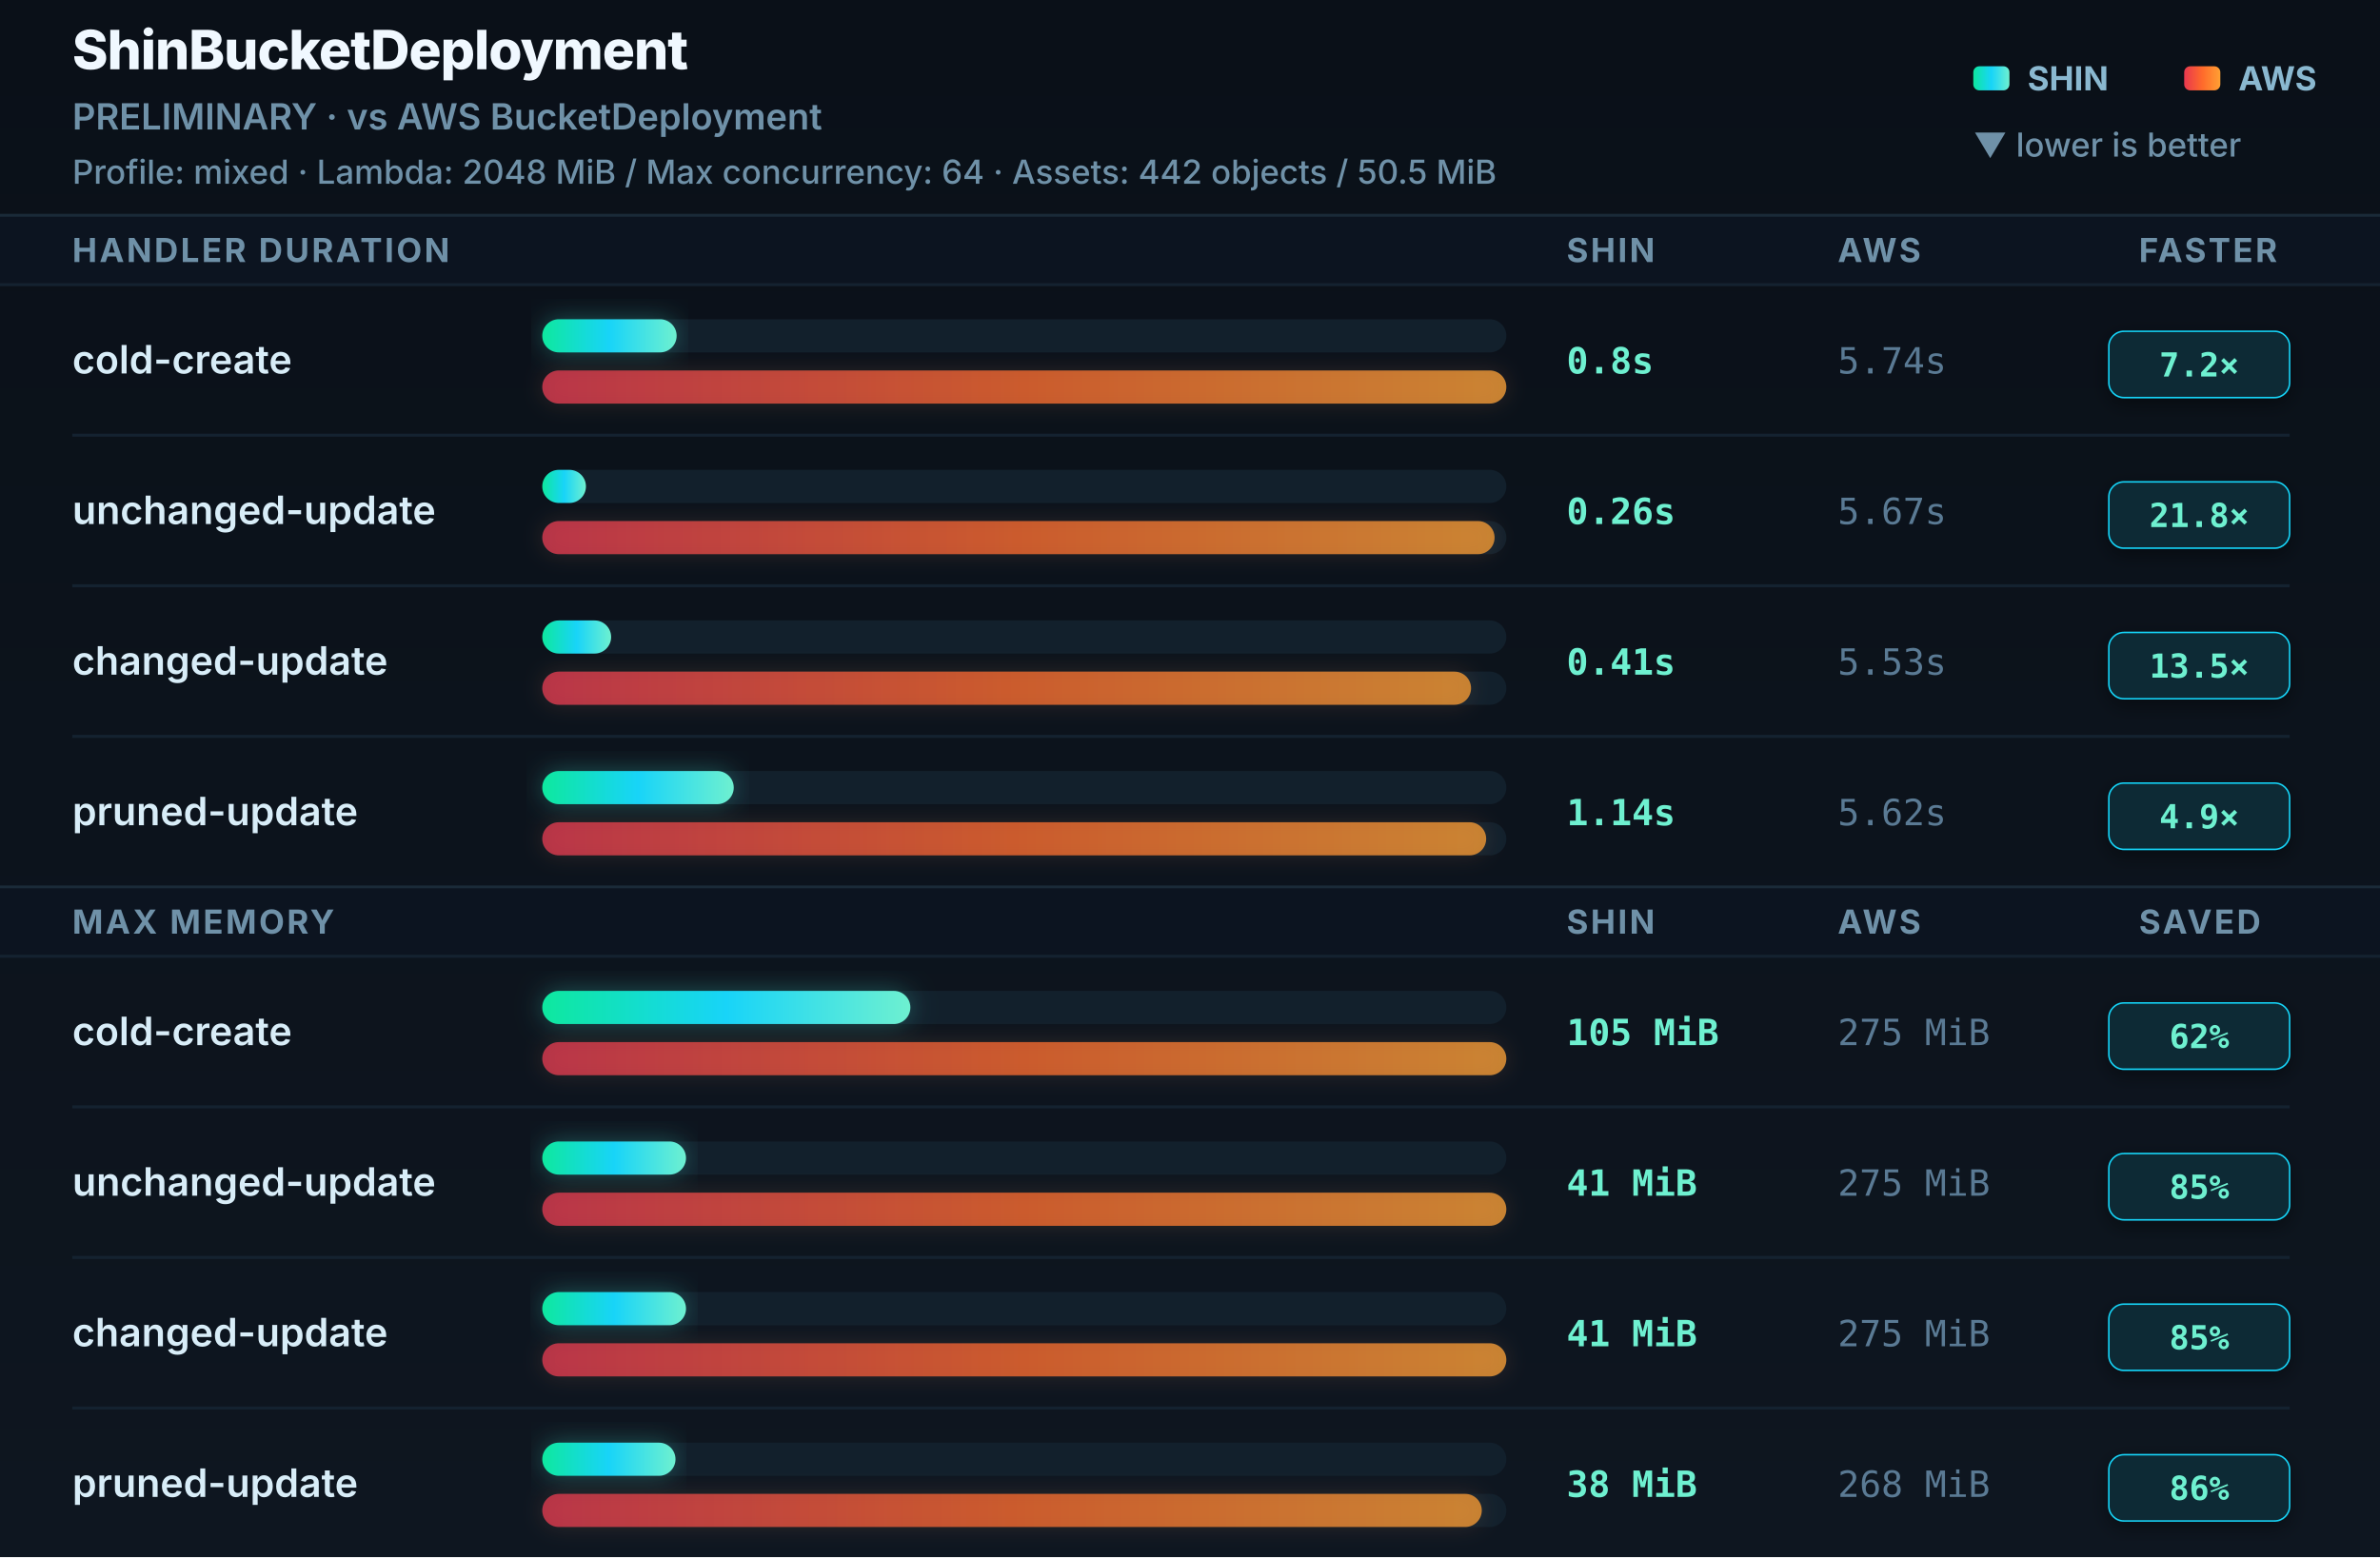
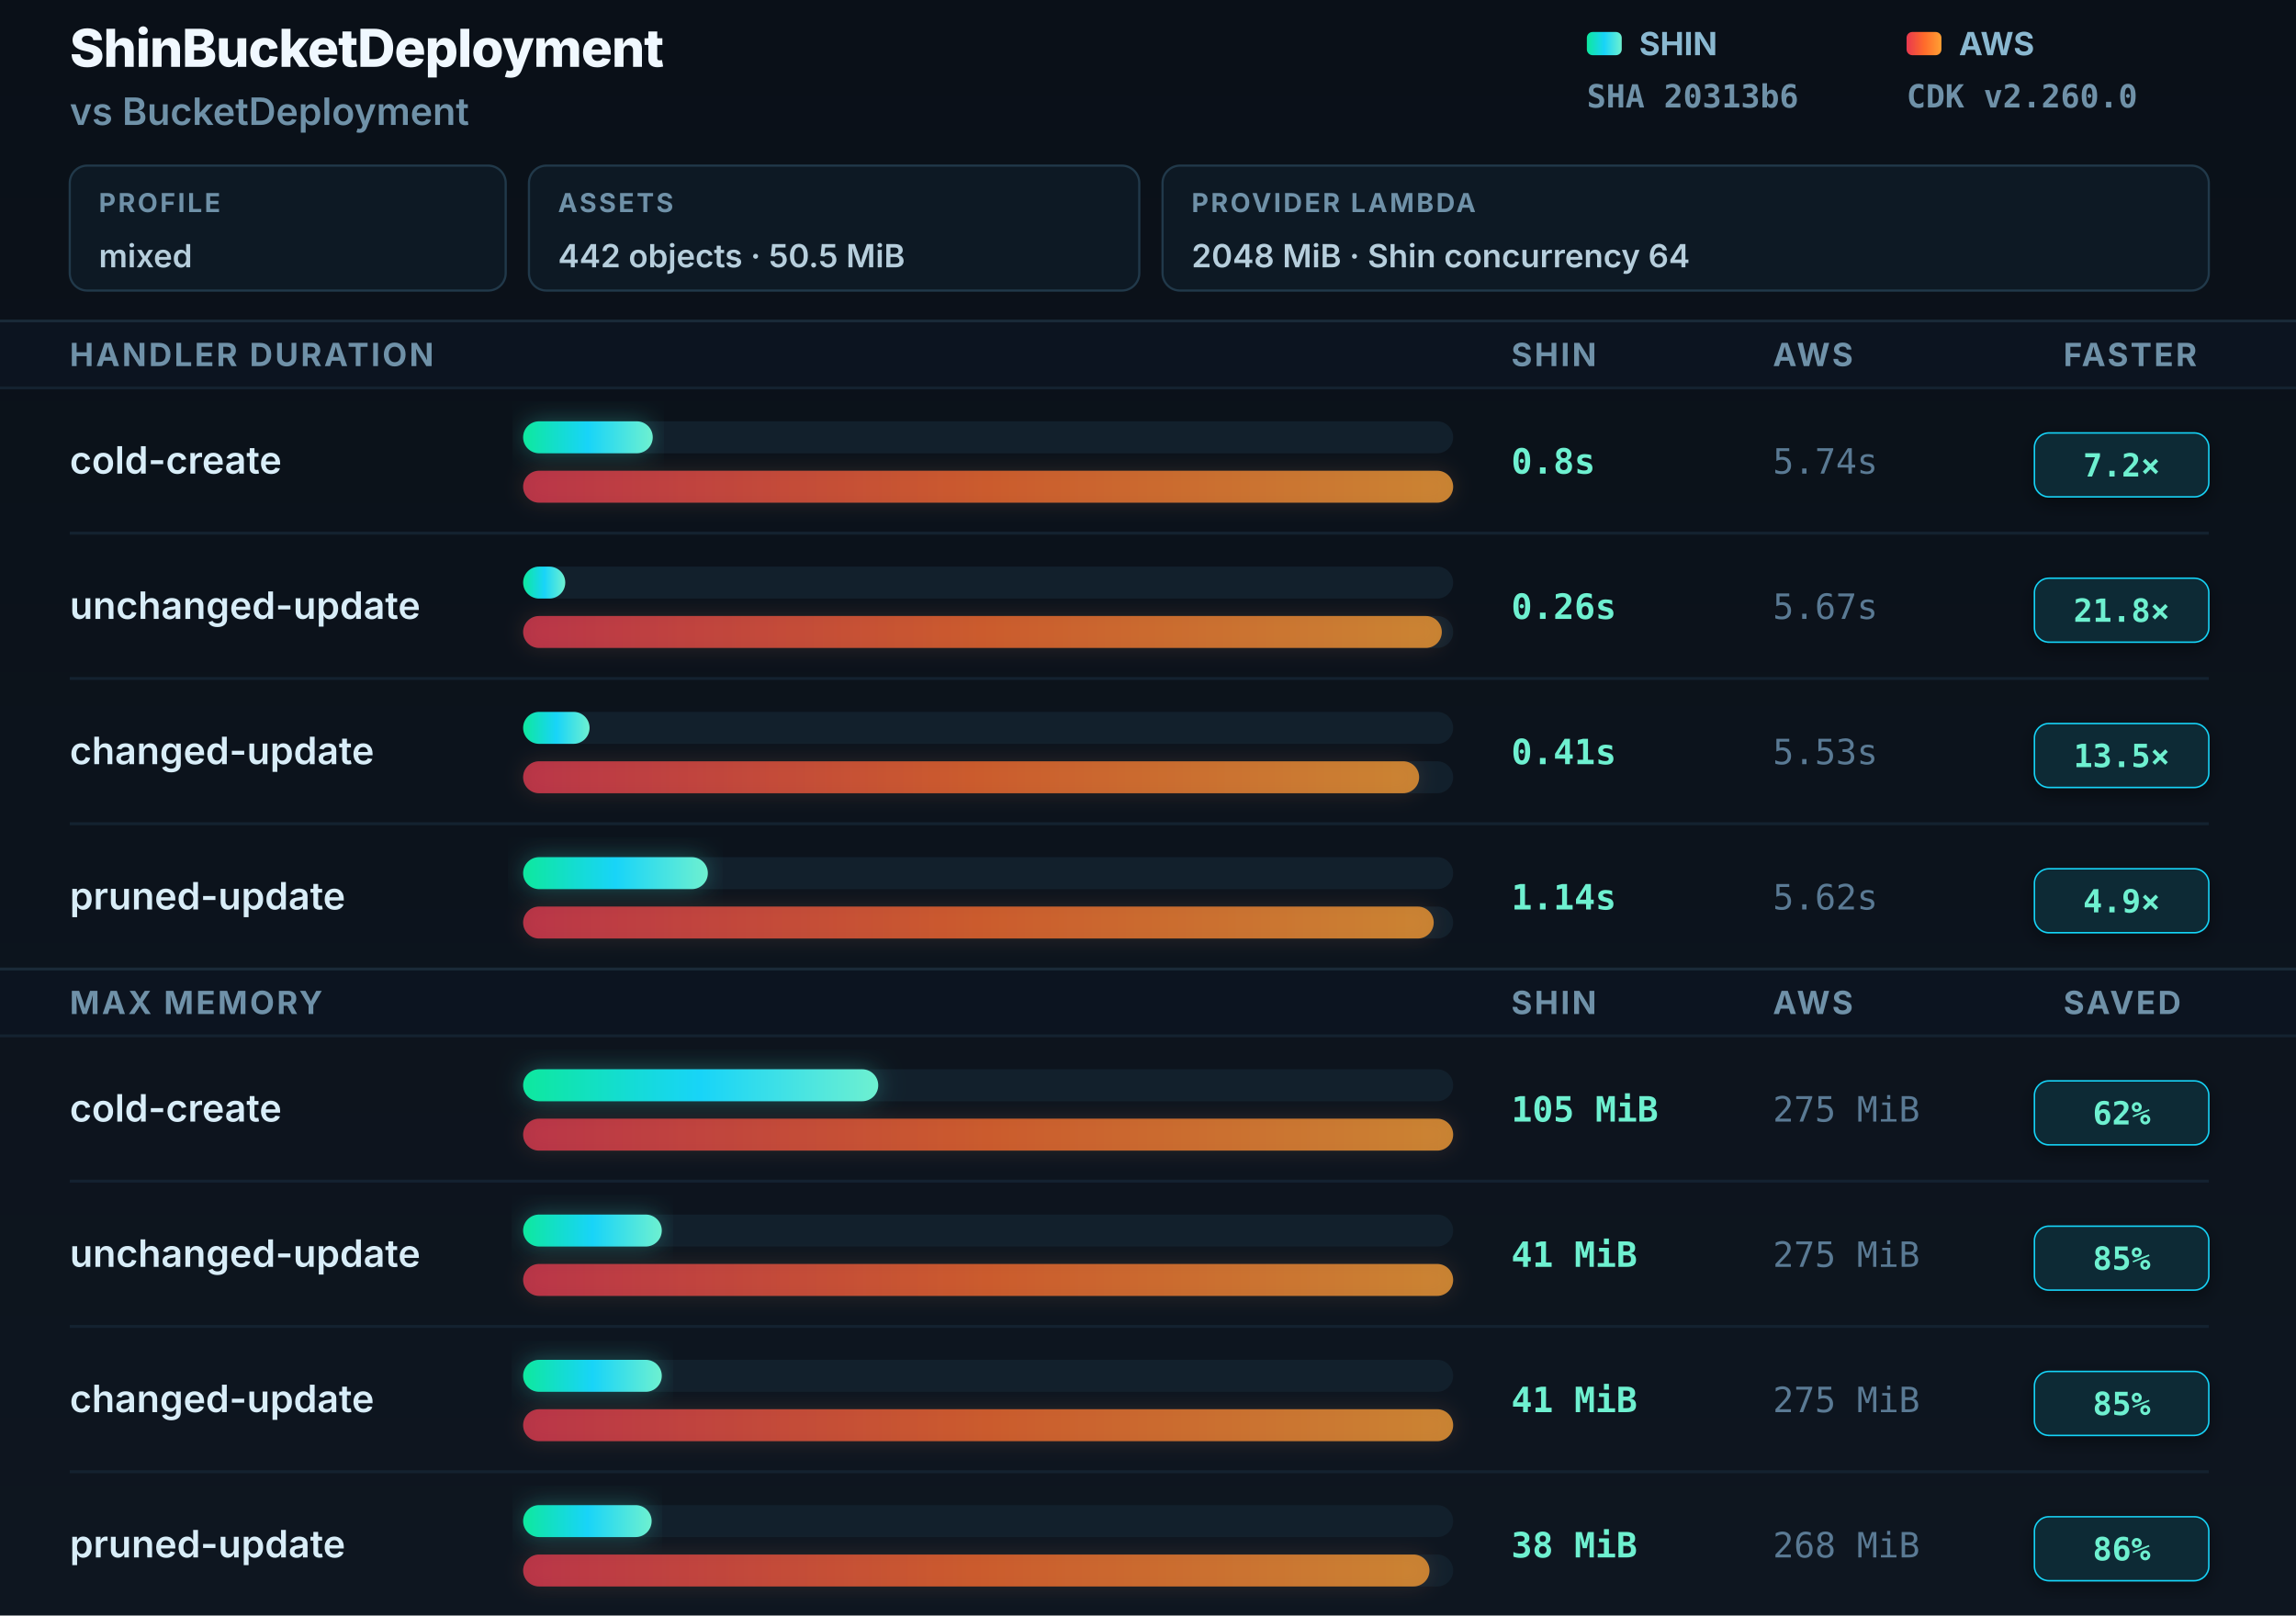
- <svg xmlns="http://www.w3.org/2000/svg" width="790" height="517" viewBox="0 0 790 517" role="img" aria-labelledby="title desc">
+ <svg xmlns="http://www.w3.org/2000/svg" width="790" height="556" viewBox="0 0 790 556" role="img" aria-labelledby="title desc">
  <defs>
    <linearGradient id="shin" x1="0" y1="0" x2="1" y2="0">
      <stop offset="0" stop-color="#0ee89e" />
      <stop offset="0.5" stop-color="#18d4f8" />
      <stop offset="1" stop-color="#6ef0d0" />
    </linearGradient>
    <linearGradient id="aws" x1="0" y1="0" x2="1" y2="0">
      <stop offset="0" stop-color="#e8384f" />
      <stop offset="0.5" stop-color="#ff6a2b" />
      <stop offset="1" stop-color="#ffa033" />
    </linearGradient>
    <linearGradient id="bgGrad" x1="0" y1="0" x2="0" y2="1">
      <stop offset="0" stop-color="#0a1018" />
      <stop offset="1" stop-color="#0e1620" />
    </linearGradient>
    <filter id="gS" x="-8%" y="-60%" width="116%" height="220%">
      <feGaussianBlur in="SourceGraphic" stdDeviation="4" />
      <feColorMatrix type="matrix" values="0 0 0 0 0.06 0 0 0 0 0.85 0 0 0 0 0.7 0 0 0 0.6 0" />
    </filter>
    <filter id="gA" x="-8%" y="-60%" width="116%" height="220%">
      <feGaussianBlur in="SourceGraphic" stdDeviation="3.5" />
      <feColorMatrix type="matrix" values="0 0 0 0 0.95 0 0 0 0 0.35 0 0 0 0 0.15 0 0 0 0.4 0" />
    </filter>
    <filter id="badgeShadow" x="-20%" y="-30%" width="140%" height="160%">
      <feDropShadow dx="0" dy="2" stdDeviation="3" flood-color="#000" flood-opacity="0.4" />
    </filter>
  </defs>
-   <rect width="790" height="517" fill="url(#bgGrad)" />
+   <rect width="790" height="556" fill="url(#bgGrad)" />
  <text x="24" y="23" font-family="Inter, -apple-system, sans-serif" font-size="18" font-weight="800" fill="#f0f8ff" letter-spacing="-0.3">ShinBucketDeployment</text>
-   <text x="24" y="43" font-family="Inter, -apple-system, sans-serif" font-size="12" font-weight="600" fill="#6f91a8">PRELIMINARY · vs AWS BucketDeployment</text>
-   <text x="24" y="61" font-family="Inter, -apple-system, sans-serif" font-size="11" font-weight="500" fill="#6f91a8">Profile: mixed · Lambda: 2048 MiB / Max concurrency: 64 · Assets: 442 objects / 50.5 MiB</text>
-   <rect x="655" y="22" width="12" height="8" rx="2" fill="url(#shin)" />
-   <text x="673" y="30" font-family="Inter, -apple-system, sans-serif" font-size="11" font-weight="700" fill="#8ab8d0">SHIN</text>
-   <rect x="725" y="22" width="12" height="8" rx="2" fill="url(#aws)" />
-   <text x="743" y="30" font-family="Inter, -apple-system, sans-serif" font-size="11" font-weight="700" fill="#8ab8d0">AWS</text>
-   <text x="655" y="52" font-family="Inter, -apple-system, sans-serif" font-size="11" font-weight="500" fill="#6f91a8">▼ lower is better</text>
-   <rect x="0" y="71" width="790" height="1" fill="#1a2a38" />
-   <rect y="72" width="790" height="22" fill="#0c1420" />
-   <text x="24" y="87" font-family="Inter, -apple-system, sans-serif" font-size="11" font-weight="700" fill="#6f91a8" letter-spacing="0.8">HANDLER DURATION</text>
-   <text x="520" y="87" font-family="Inter, -apple-system, sans-serif" font-size="11" font-weight="700" fill="#6f91a8" letter-spacing="0.8">SHIN</text>
-   <text x="610" y="87" font-family="Inter, -apple-system, sans-serif" font-size="11" font-weight="700" fill="#6f91a8" letter-spacing="0.8">AWS</text>
-   <text x="710" y="87" font-family="Inter, -apple-system, sans-serif" font-size="11" font-weight="700" fill="#6f91a8" letter-spacing="0.8">FASTER</text>
-   <rect x="0" y="94" width="790" height="1" fill="#142230" />
-   <text x="24" y="124" font-family="Inter, -apple-system, sans-serif" font-size="13" font-weight="600" fill="#d8edf8">cold-create</text>
-   <rect x="180" y="106" width="320" height="11" rx="5.5" fill="#12202c" />
-   <rect x="180" y="106" width="44.599" height="11" rx="5.5" fill="url(#shin)" filter="url(#gS)" opacity="0.5" />
-   <rect x="180" y="106" width="44.599" height="11" rx="5.5" fill="url(#shin)" />
-   <rect x="180" y="123" width="320" height="11" rx="5.5" fill="#12202c" />
-   <rect x="180" y="123" width="320" height="11" rx="5.5" fill="url(#aws)" filter="url(#gA)" opacity="0.35" />
-   <rect x="180" y="123" width="320" height="11" rx="5.5" fill="url(#aws)" opacity="0.75" />
-   <text x="520" y="124" font-family="JetBrains Mono, monospace" font-size="12" font-weight="700" fill="#6ef0d0">0.8s</text>
-   <text x="610" y="124" font-family="JetBrains Mono, monospace" font-size="12" font-weight="400" fill="#5a7a94">5.74s</text>
-   <rect x="700" y="110" width="60" height="22" rx="5" fill="#082b35" stroke="#18d4f8" stroke-width="0.5" filter="url(#badgeShadow)" />
-   <text x="730" y="125" text-anchor="middle" font-family="JetBrains Mono, monospace" font-size="11" font-weight="800" fill="#6ef0d0">7.2×</text>
-   <rect x="24" y="144" width="736" height="1" fill="#142230" />
-   <text x="24" y="174" font-family="Inter, -apple-system, sans-serif" font-size="13" font-weight="600" fill="#d8edf8">unchanged-update</text>
-   <rect x="180" y="156" width="320" height="11" rx="5.5" fill="#12202c" />
-   <rect x="180" y="156" width="14.495" height="11" rx="5.5" fill="url(#shin)" />
-   <rect x="180" y="173" width="320" height="11" rx="5.5" fill="#12202c" />
-   <rect x="180" y="173" width="316.098" height="11" rx="5.5" fill="url(#aws)" filter="url(#gA)" opacity="0.35" />
-   <rect x="180" y="173" width="316.098" height="11" rx="5.5" fill="url(#aws)" opacity="0.75" />
-   <text x="520" y="174" font-family="JetBrains Mono, monospace" font-size="12" font-weight="700" fill="#6ef0d0">0.26s</text>
-   <text x="610" y="174" font-family="JetBrains Mono, monospace" font-size="12" font-weight="400" fill="#5a7a94">5.67s</text>
-   <rect x="700" y="160" width="60" height="22" rx="5" fill="#082b35" stroke="#18d4f8" stroke-width="0.5" filter="url(#badgeShadow)" />
-   <text x="730" y="175" text-anchor="middle" font-family="JetBrains Mono, monospace" font-size="11" font-weight="800" fill="#6ef0d0">21.8×</text>
-   <rect x="24" y="194" width="736" height="1" fill="#142230" />
-   <text x="24" y="224" font-family="Inter, -apple-system, sans-serif" font-size="13" font-weight="600" fill="#d8edf8">changed-update</text>
-   <rect x="180" y="206" width="320" height="11" rx="5.5" fill="#12202c" />
-   <rect x="180" y="206" width="22.857" height="11" rx="5.5" fill="url(#shin)" />
-   <rect x="180" y="223" width="320" height="11" rx="5.5" fill="#12202c" />
-   <rect x="180" y="223" width="308.293" height="11" rx="5.5" fill="url(#aws)" filter="url(#gA)" opacity="0.35" />
-   <rect x="180" y="223" width="308.293" height="11" rx="5.5" fill="url(#aws)" opacity="0.75" />
-   <text x="520" y="224" font-family="JetBrains Mono, monospace" font-size="12" font-weight="700" fill="#6ef0d0">0.41s</text>
-   <text x="610" y="224" font-family="JetBrains Mono, monospace" font-size="12" font-weight="400" fill="#5a7a94">5.53s</text>
-   <rect x="700" y="210" width="60" height="22" rx="5" fill="#082b35" stroke="#18d4f8" stroke-width="0.5" filter="url(#badgeShadow)" />
-   <text x="730" y="225" text-anchor="middle" font-family="JetBrains Mono, monospace" font-size="11" font-weight="800" fill="#6ef0d0">13.5×</text>
-   <rect x="24" y="244" width="736" height="1" fill="#142230" />
-   <text x="24" y="274" font-family="Inter, -apple-system, sans-serif" font-size="13" font-weight="600" fill="#d8edf8">pruned-update</text>
-   <rect x="180" y="256" width="320" height="11" rx="5.5" fill="#12202c" />
-   <rect x="180" y="256" width="63.554" height="11" rx="5.5" fill="url(#shin)" filter="url(#gS)" opacity="0.5" />
-   <rect x="180" y="256" width="63.554" height="11" rx="5.5" fill="url(#shin)" />
-   <rect x="180" y="273" width="320" height="11" rx="5.5" fill="#12202c" />
-   <rect x="180" y="273" width="313.31" height="11" rx="5.5" fill="url(#aws)" filter="url(#gA)" opacity="0.35" />
-   <rect x="180" y="273" width="313.31" height="11" rx="5.5" fill="url(#aws)" opacity="0.75" />
-   <text x="520" y="274" font-family="JetBrains Mono, monospace" font-size="12" font-weight="700" fill="#6ef0d0">1.14s</text>
-   <text x="610" y="274" font-family="JetBrains Mono, monospace" font-size="12" font-weight="400" fill="#5a7a94">5.62s</text>
-   <rect x="700" y="260" width="60" height="22" rx="5" fill="#082b35" stroke="#18d4f8" stroke-width="0.5" filter="url(#badgeShadow)" />
-   <text x="730" y="275" text-anchor="middle" font-family="JetBrains Mono, monospace" font-size="11" font-weight="800" fill="#6ef0d0">4.9×</text>
-   <rect x="0" y="294" width="790" height="1" fill="#1a2a38" />
-   <rect y="295" width="790" height="22" fill="#0c1420" />
-   <text x="24" y="310" font-family="Inter, -apple-system, sans-serif" font-size="11" font-weight="700" fill="#6f91a8" letter-spacing="0.8">MAX MEMORY</text>
-   <text x="520" y="310" font-family="Inter, -apple-system, sans-serif" font-size="11" font-weight="700" fill="#6f91a8" letter-spacing="0.8">SHIN</text>
-   <text x="610" y="310" font-family="Inter, -apple-system, sans-serif" font-size="11" font-weight="700" fill="#6f91a8" letter-spacing="0.8">AWS</text>
-   <text x="710" y="310" font-family="Inter, -apple-system, sans-serif" font-size="11" font-weight="700" fill="#6f91a8" letter-spacing="0.8">SAVED</text>
-   <rect x="0" y="317" width="790" height="1" fill="#142230" />
-   <text x="24" y="347" font-family="Inter, -apple-system, sans-serif" font-size="13" font-weight="600" fill="#d8edf8">cold-create</text>
-   <rect x="180" y="329" width="320" height="11" rx="5.5" fill="#12202c" />
-   <rect x="180" y="329" width="122.182" height="11" rx="5.5" fill="url(#shin)" filter="url(#gS)" opacity="0.5" />
-   <rect x="180" y="329" width="122.182" height="11" rx="5.5" fill="url(#shin)" />
-   <rect x="180" y="346" width="320" height="11" rx="5.5" fill="#12202c" />
-   <rect x="180" y="346" width="320" height="11" rx="5.5" fill="url(#aws)" filter="url(#gA)" opacity="0.35" />
-   <rect x="180" y="346" width="320" height="11" rx="5.5" fill="url(#aws)" opacity="0.75" />
-   <text x="520" y="347" font-family="JetBrains Mono, monospace" font-size="12" font-weight="700" fill="#6ef0d0">105 MiB</text>
-   <text x="610" y="347" font-family="JetBrains Mono, monospace" font-size="12" font-weight="400" fill="#5a7a94">275 MiB</text>
-   <rect x="700" y="333" width="60" height="22" rx="5" fill="#082b35" stroke="#18d4f8" stroke-width="0.5" filter="url(#badgeShadow)" />
-   <text x="730" y="348" text-anchor="middle" font-family="JetBrains Mono, monospace" font-size="11" font-weight="800" fill="#6ef0d0">62%</text>
-   <rect x="24" y="367" width="736" height="1" fill="#142230" />
-   <text x="24" y="397" font-family="Inter, -apple-system, sans-serif" font-size="13" font-weight="600" fill="#d8edf8">unchanged-update</text>
-   <rect x="180" y="379" width="320" height="11" rx="5.5" fill="#12202c" />
-   <rect x="180" y="379" width="47.709" height="11" rx="5.5" fill="url(#shin)" filter="url(#gS)" opacity="0.5" />
-   <rect x="180" y="379" width="47.709" height="11" rx="5.5" fill="url(#shin)" />
-   <rect x="180" y="396" width="320" height="11" rx="5.5" fill="#12202c" />
-   <rect x="180" y="396" width="320" height="11" rx="5.5" fill="url(#aws)" filter="url(#gA)" opacity="0.35" />
-   <rect x="180" y="396" width="320" height="11" rx="5.5" fill="url(#aws)" opacity="0.75" />
-   <text x="520" y="397" font-family="JetBrains Mono, monospace" font-size="12" font-weight="700" fill="#6ef0d0">41 MiB</text>
-   <text x="610" y="397" font-family="JetBrains Mono, monospace" font-size="12" font-weight="400" fill="#5a7a94">275 MiB</text>
-   <rect x="700" y="383" width="60" height="22" rx="5" fill="#082b35" stroke="#18d4f8" stroke-width="0.5" filter="url(#badgeShadow)" />
-   <text x="730" y="398" text-anchor="middle" font-family="JetBrains Mono, monospace" font-size="11" font-weight="800" fill="#6ef0d0">85%</text>
-   <rect x="24" y="417" width="736" height="1" fill="#142230" />
-   <text x="24" y="447" font-family="Inter, -apple-system, sans-serif" font-size="13" font-weight="600" fill="#d8edf8">changed-update</text>
-   <rect x="180" y="429" width="320" height="11" rx="5.5" fill="#12202c" />
-   <rect x="180" y="429" width="47.709" height="11" rx="5.5" fill="url(#shin)" filter="url(#gS)" opacity="0.5" />
-   <rect x="180" y="429" width="47.709" height="11" rx="5.5" fill="url(#shin)" />
-   <rect x="180" y="446" width="320" height="11" rx="5.5" fill="#12202c" />
-   <rect x="180" y="446" width="320" height="11" rx="5.5" fill="url(#aws)" filter="url(#gA)" opacity="0.35" />
-   <rect x="180" y="446" width="320" height="11" rx="5.5" fill="url(#aws)" opacity="0.75" />
-   <text x="520" y="447" font-family="JetBrains Mono, monospace" font-size="12" font-weight="700" fill="#6ef0d0">41 MiB</text>
-   <text x="610" y="447" font-family="JetBrains Mono, monospace" font-size="12" font-weight="400" fill="#5a7a94">275 MiB</text>
-   <rect x="700" y="433" width="60" height="22" rx="5" fill="#082b35" stroke="#18d4f8" stroke-width="0.5" filter="url(#badgeShadow)" />
-   <text x="730" y="448" text-anchor="middle" font-family="JetBrains Mono, monospace" font-size="11" font-weight="800" fill="#6ef0d0">85%</text>
-   <rect x="24" y="467" width="736" height="1" fill="#142230" />
-   <text x="24" y="497" font-family="Inter, -apple-system, sans-serif" font-size="13" font-weight="600" fill="#d8edf8">pruned-update</text>
-   <rect x="180" y="479" width="320" height="11" rx="5.5" fill="#12202c" />
-   <rect x="180" y="479" width="44.218" height="11" rx="5.5" fill="url(#shin)" filter="url(#gS)" opacity="0.5" />
-   <rect x="180" y="479" width="44.218" height="11" rx="5.5" fill="url(#shin)" />
-   <rect x="180" y="496" width="320" height="11" rx="5.5" fill="#12202c" />
-   <rect x="180" y="496" width="311.855" height="11" rx="5.5" fill="url(#aws)" filter="url(#gA)" opacity="0.35" />
-   <rect x="180" y="496" width="311.855" height="11" rx="5.5" fill="url(#aws)" opacity="0.75" />
-   <text x="520" y="497" font-family="JetBrains Mono, monospace" font-size="12" font-weight="700" fill="#6ef0d0">38 MiB</text>
-   <text x="610" y="497" font-family="JetBrains Mono, monospace" font-size="12" font-weight="400" fill="#5a7a94">268 MiB</text>
-   <rect x="700" y="483" width="60" height="22" rx="5" fill="#082b35" stroke="#18d4f8" stroke-width="0.5" filter="url(#badgeShadow)" />
-   <text x="730" y="498" text-anchor="middle" font-family="JetBrains Mono, monospace" font-size="11" font-weight="800" fill="#6ef0d0">86%</text>
+   <text x="24" y="43" font-family="Inter, -apple-system, sans-serif" font-size="13" font-weight="600" fill="#6f91a8">vs BucketDeployment</text>
+   <rect x="24" y="57" width="150" height="43" rx="6" fill="#0d1924" stroke="#21394a" stroke-width="0.75" />
+   <text x="34" y="73" font-family="Inter, -apple-system, sans-serif" font-size="9" font-weight="700" fill="#6f91a8" letter-spacing="0.8">PROFILE</text>
+   <text x="34" y="92" font-family="Inter, -apple-system, sans-serif" font-size="11" font-weight="600" fill="#b6cedc">mixed</text>
+   <rect x="182" y="57" width="210" height="43" rx="6" fill="#0d1924" stroke="#21394a" stroke-width="0.75" />
+   <text x="192" y="73" font-family="Inter, -apple-system, sans-serif" font-size="9" font-weight="700" fill="#6f91a8" letter-spacing="0.8">ASSETS</text>
+   <text x="192" y="92" font-family="Inter, -apple-system, sans-serif" font-size="11" font-weight="600" fill="#b6cedc">442 objects · 50.5 MiB</text>
+   <rect x="400" y="57" width="360" height="43" rx="6" fill="#0d1924" stroke="#21394a" stroke-width="0.75" />
+   <text x="410" y="73" font-family="Inter, -apple-system, sans-serif" font-size="9" font-weight="700" fill="#6f91a8" letter-spacing="0.8">PROVIDER LAMBDA</text>
+   <text x="410" y="92" font-family="Inter, -apple-system, sans-serif" font-size="11" font-weight="600" fill="#b6cedc">2048 MiB · Shin concurrency 64</text>
+   <rect x="546" y="11" width="12" height="8" rx="2" fill="url(#shin)" />
+   <text x="564" y="19" font-family="Inter, -apple-system, sans-serif" font-size="11" font-weight="700" fill="#8ab8d0">SHIN</text>
+   <text x="546" y="37" font-family="JetBrains Mono, monospace" font-size="11" font-weight="600" fill="#6f91a8">SHA 20313b6</text>
+   <rect x="656" y="11" width="12" height="8" rx="2" fill="url(#aws)" />
+   <text x="674" y="19" font-family="Inter, -apple-system, sans-serif" font-size="11" font-weight="700" fill="#8ab8d0">AWS</text>
+   <text x="656" y="37" font-family="JetBrains Mono, monospace" font-size="11" font-weight="600" fill="#6f91a8">CDK v2.260.0</text>
+   <rect x="0" y="110" width="790" height="1" fill="#1a2a38" />
+   <rect y="111" width="790" height="22" fill="#0c1420" />
+   <text x="24" y="126" font-family="Inter, -apple-system, sans-serif" font-size="11" font-weight="700" fill="#6f91a8" letter-spacing="0.8">HANDLER DURATION</text>
+   <text x="520" y="126" font-family="Inter, -apple-system, sans-serif" font-size="11" font-weight="700" fill="#6f91a8" letter-spacing="0.8">SHIN</text>
+   <text x="610" y="126" font-family="Inter, -apple-system, sans-serif" font-size="11" font-weight="700" fill="#6f91a8" letter-spacing="0.8">AWS</text>
+   <text x="710" y="126" font-family="Inter, -apple-system, sans-serif" font-size="11" font-weight="700" fill="#6f91a8" letter-spacing="0.8">FASTER</text>
+   <rect x="0" y="133" width="790" height="1" fill="#142230" />
+   <text x="24" y="163" font-family="Inter, -apple-system, sans-serif" font-size="13" font-weight="600" fill="#d8edf8">cold-create</text>
+   <rect x="180" y="145" width="320" height="11" rx="5.5" fill="#12202c" />
+   <rect x="180" y="145" width="44.599" height="11" rx="5.5" fill="url(#shin)" filter="url(#gS)" opacity="0.5" />
+   <rect x="180" y="145" width="44.599" height="11" rx="5.5" fill="url(#shin)" />
+   <rect x="180" y="162" width="320" height="11" rx="5.5" fill="#12202c" />
+   <rect x="180" y="162" width="320" height="11" rx="5.5" fill="url(#aws)" filter="url(#gA)" opacity="0.35" />
+   <rect x="180" y="162" width="320" height="11" rx="5.5" fill="url(#aws)" opacity="0.75" />
+   <text x="520" y="163" font-family="JetBrains Mono, monospace" font-size="12" font-weight="700" fill="#6ef0d0">0.8s</text>
+   <text x="610" y="163" font-family="JetBrains Mono, monospace" font-size="12" font-weight="400" fill="#5a7a94">5.74s</text>
+   <rect x="700" y="149" width="60" height="22" rx="5" fill="#082b35" stroke="#18d4f8" stroke-width="0.5" filter="url(#badgeShadow)" />
+   <text x="730" y="164" text-anchor="middle" font-family="JetBrains Mono, monospace" font-size="11" font-weight="800" fill="#6ef0d0">7.2×</text>
+   <rect x="24" y="183" width="736" height="1" fill="#142230" />
+   <text x="24" y="213" font-family="Inter, -apple-system, sans-serif" font-size="13" font-weight="600" fill="#d8edf8">unchanged-update</text>
+   <rect x="180" y="195" width="320" height="11" rx="5.5" fill="#12202c" />
+   <rect x="180" y="195" width="14.495" height="11" rx="5.5" fill="url(#shin)" />
+   <rect x="180" y="212" width="320" height="11" rx="5.5" fill="#12202c" />
+   <rect x="180" y="212" width="316.098" height="11" rx="5.5" fill="url(#aws)" filter="url(#gA)" opacity="0.35" />
+   <rect x="180" y="212" width="316.098" height="11" rx="5.5" fill="url(#aws)" opacity="0.75" />
+   <text x="520" y="213" font-family="JetBrains Mono, monospace" font-size="12" font-weight="700" fill="#6ef0d0">0.26s</text>
+   <text x="610" y="213" font-family="JetBrains Mono, monospace" font-size="12" font-weight="400" fill="#5a7a94">5.67s</text>
+   <rect x="700" y="199" width="60" height="22" rx="5" fill="#082b35" stroke="#18d4f8" stroke-width="0.5" filter="url(#badgeShadow)" />
+   <text x="730" y="214" text-anchor="middle" font-family="JetBrains Mono, monospace" font-size="11" font-weight="800" fill="#6ef0d0">21.8×</text>
+   <rect x="24" y="233" width="736" height="1" fill="#142230" />
+   <text x="24" y="263" font-family="Inter, -apple-system, sans-serif" font-size="13" font-weight="600" fill="#d8edf8">changed-update</text>
+   <rect x="180" y="245" width="320" height="11" rx="5.5" fill="#12202c" />
+   <rect x="180" y="245" width="22.857" height="11" rx="5.5" fill="url(#shin)" />
+   <rect x="180" y="262" width="320" height="11" rx="5.5" fill="#12202c" />
+   <rect x="180" y="262" width="308.293" height="11" rx="5.5" fill="url(#aws)" filter="url(#gA)" opacity="0.35" />
+   <rect x="180" y="262" width="308.293" height="11" rx="5.5" fill="url(#aws)" opacity="0.75" />
+   <text x="520" y="263" font-family="JetBrains Mono, monospace" font-size="12" font-weight="700" fill="#6ef0d0">0.41s</text>
+   <text x="610" y="263" font-family="JetBrains Mono, monospace" font-size="12" font-weight="400" fill="#5a7a94">5.53s</text>
+   <rect x="700" y="249" width="60" height="22" rx="5" fill="#082b35" stroke="#18d4f8" stroke-width="0.5" filter="url(#badgeShadow)" />
+   <text x="730" y="264" text-anchor="middle" font-family="JetBrains Mono, monospace" font-size="11" font-weight="800" fill="#6ef0d0">13.5×</text>
+   <rect x="24" y="283" width="736" height="1" fill="#142230" />
+   <text x="24" y="313" font-family="Inter, -apple-system, sans-serif" font-size="13" font-weight="600" fill="#d8edf8">pruned-update</text>
+   <rect x="180" y="295" width="320" height="11" rx="5.5" fill="#12202c" />
+   <rect x="180" y="295" width="63.554" height="11" rx="5.5" fill="url(#shin)" filter="url(#gS)" opacity="0.5" />
+   <rect x="180" y="295" width="63.554" height="11" rx="5.5" fill="url(#shin)" />
+   <rect x="180" y="312" width="320" height="11" rx="5.5" fill="#12202c" />
+   <rect x="180" y="312" width="313.31" height="11" rx="5.5" fill="url(#aws)" filter="url(#gA)" opacity="0.35" />
+   <rect x="180" y="312" width="313.31" height="11" rx="5.5" fill="url(#aws)" opacity="0.75" />
+   <text x="520" y="313" font-family="JetBrains Mono, monospace" font-size="12" font-weight="700" fill="#6ef0d0">1.14s</text>
+   <text x="610" y="313" font-family="JetBrains Mono, monospace" font-size="12" font-weight="400" fill="#5a7a94">5.62s</text>
+   <rect x="700" y="299" width="60" height="22" rx="5" fill="#082b35" stroke="#18d4f8" stroke-width="0.5" filter="url(#badgeShadow)" />
+   <text x="730" y="314" text-anchor="middle" font-family="JetBrains Mono, monospace" font-size="11" font-weight="800" fill="#6ef0d0">4.9×</text>
+   <rect x="0" y="333" width="790" height="1" fill="#1a2a38" />
+   <rect y="334" width="790" height="22" fill="#0c1420" />
+   <text x="24" y="349" font-family="Inter, -apple-system, sans-serif" font-size="11" font-weight="700" fill="#6f91a8" letter-spacing="0.8">MAX MEMORY</text>
+   <text x="520" y="349" font-family="Inter, -apple-system, sans-serif" font-size="11" font-weight="700" fill="#6f91a8" letter-spacing="0.8">SHIN</text>
+   <text x="610" y="349" font-family="Inter, -apple-system, sans-serif" font-size="11" font-weight="700" fill="#6f91a8" letter-spacing="0.8">AWS</text>
+   <text x="710" y="349" font-family="Inter, -apple-system, sans-serif" font-size="11" font-weight="700" fill="#6f91a8" letter-spacing="0.8">SAVED</text>
+   <rect x="0" y="356" width="790" height="1" fill="#142230" />
+   <text x="24" y="386" font-family="Inter, -apple-system, sans-serif" font-size="13" font-weight="600" fill="#d8edf8">cold-create</text>
+   <rect x="180" y="368" width="320" height="11" rx="5.5" fill="#12202c" />
+   <rect x="180" y="368" width="122.182" height="11" rx="5.5" fill="url(#shin)" filter="url(#gS)" opacity="0.5" />
+   <rect x="180" y="368" width="122.182" height="11" rx="5.5" fill="url(#shin)" />
+   <rect x="180" y="385" width="320" height="11" rx="5.5" fill="#12202c" />
+   <rect x="180" y="385" width="320" height="11" rx="5.5" fill="url(#aws)" filter="url(#gA)" opacity="0.35" />
+   <rect x="180" y="385" width="320" height="11" rx="5.5" fill="url(#aws)" opacity="0.75" />
+   <text x="520" y="386" font-family="JetBrains Mono, monospace" font-size="12" font-weight="700" fill="#6ef0d0">105 MiB</text>
+   <text x="610" y="386" font-family="JetBrains Mono, monospace" font-size="12" font-weight="400" fill="#5a7a94">275 MiB</text>
+   <rect x="700" y="372" width="60" height="22" rx="5" fill="#082b35" stroke="#18d4f8" stroke-width="0.5" filter="url(#badgeShadow)" />
+   <text x="730" y="387" text-anchor="middle" font-family="JetBrains Mono, monospace" font-size="11" font-weight="800" fill="#6ef0d0">62%</text>
+   <rect x="24" y="406" width="736" height="1" fill="#142230" />
+   <text x="24" y="436" font-family="Inter, -apple-system, sans-serif" font-size="13" font-weight="600" fill="#d8edf8">unchanged-update</text>
+   <rect x="180" y="418" width="320" height="11" rx="5.5" fill="#12202c" />
+   <rect x="180" y="418" width="47.709" height="11" rx="5.5" fill="url(#shin)" filter="url(#gS)" opacity="0.5" />
+   <rect x="180" y="418" width="47.709" height="11" rx="5.5" fill="url(#shin)" />
+   <rect x="180" y="435" width="320" height="11" rx="5.5" fill="#12202c" />
+   <rect x="180" y="435" width="320" height="11" rx="5.5" fill="url(#aws)" filter="url(#gA)" opacity="0.35" />
+   <rect x="180" y="435" width="320" height="11" rx="5.5" fill="url(#aws)" opacity="0.75" />
+   <text x="520" y="436" font-family="JetBrains Mono, monospace" font-size="12" font-weight="700" fill="#6ef0d0">41 MiB</text>
+   <text x="610" y="436" font-family="JetBrains Mono, monospace" font-size="12" font-weight="400" fill="#5a7a94">275 MiB</text>
+   <rect x="700" y="422" width="60" height="22" rx="5" fill="#082b35" stroke="#18d4f8" stroke-width="0.5" filter="url(#badgeShadow)" />
+   <text x="730" y="437" text-anchor="middle" font-family="JetBrains Mono, monospace" font-size="11" font-weight="800" fill="#6ef0d0">85%</text>
+   <rect x="24" y="456" width="736" height="1" fill="#142230" />
+   <text x="24" y="486" font-family="Inter, -apple-system, sans-serif" font-size="13" font-weight="600" fill="#d8edf8">changed-update</text>
+   <rect x="180" y="468" width="320" height="11" rx="5.5" fill="#12202c" />
+   <rect x="180" y="468" width="47.709" height="11" rx="5.5" fill="url(#shin)" filter="url(#gS)" opacity="0.5" />
+   <rect x="180" y="468" width="47.709" height="11" rx="5.5" fill="url(#shin)" />
+   <rect x="180" y="485" width="320" height="11" rx="5.5" fill="#12202c" />
+   <rect x="180" y="485" width="320" height="11" rx="5.5" fill="url(#aws)" filter="url(#gA)" opacity="0.35" />
+   <rect x="180" y="485" width="320" height="11" rx="5.5" fill="url(#aws)" opacity="0.75" />
+   <text x="520" y="486" font-family="JetBrains Mono, monospace" font-size="12" font-weight="700" fill="#6ef0d0">41 MiB</text>
+   <text x="610" y="486" font-family="JetBrains Mono, monospace" font-size="12" font-weight="400" fill="#5a7a94">275 MiB</text>
+   <rect x="700" y="472" width="60" height="22" rx="5" fill="#082b35" stroke="#18d4f8" stroke-width="0.5" filter="url(#badgeShadow)" />
+   <text x="730" y="487" text-anchor="middle" font-family="JetBrains Mono, monospace" font-size="11" font-weight="800" fill="#6ef0d0">85%</text>
+   <rect x="24" y="506" width="736" height="1" fill="#142230" />
+   <text x="24" y="536" font-family="Inter, -apple-system, sans-serif" font-size="13" font-weight="600" fill="#d8edf8">pruned-update</text>
+   <rect x="180" y="518" width="320" height="11" rx="5.5" fill="#12202c" />
+   <rect x="180" y="518" width="44.218" height="11" rx="5.5" fill="url(#shin)" filter="url(#gS)" opacity="0.5" />
+   <rect x="180" y="518" width="44.218" height="11" rx="5.5" fill="url(#shin)" />
+   <rect x="180" y="535" width="320" height="11" rx="5.5" fill="#12202c" />
+   <rect x="180" y="535" width="311.855" height="11" rx="5.5" fill="url(#aws)" filter="url(#gA)" opacity="0.35" />
+   <rect x="180" y="535" width="311.855" height="11" rx="5.5" fill="url(#aws)" opacity="0.75" />
+   <text x="520" y="536" font-family="JetBrains Mono, monospace" font-size="12" font-weight="700" fill="#6ef0d0">38 MiB</text>
+   <text x="610" y="536" font-family="JetBrains Mono, monospace" font-size="12" font-weight="400" fill="#5a7a94">268 MiB</text>
+   <rect x="700" y="522" width="60" height="22" rx="5" fill="#082b35" stroke="#18d4f8" stroke-width="0.5" filter="url(#badgeShadow)" />
+   <text x="730" y="537" text-anchor="middle" font-family="JetBrains Mono, monospace" font-size="11" font-weight="800" fill="#6ef0d0">86%</text>
</svg>
